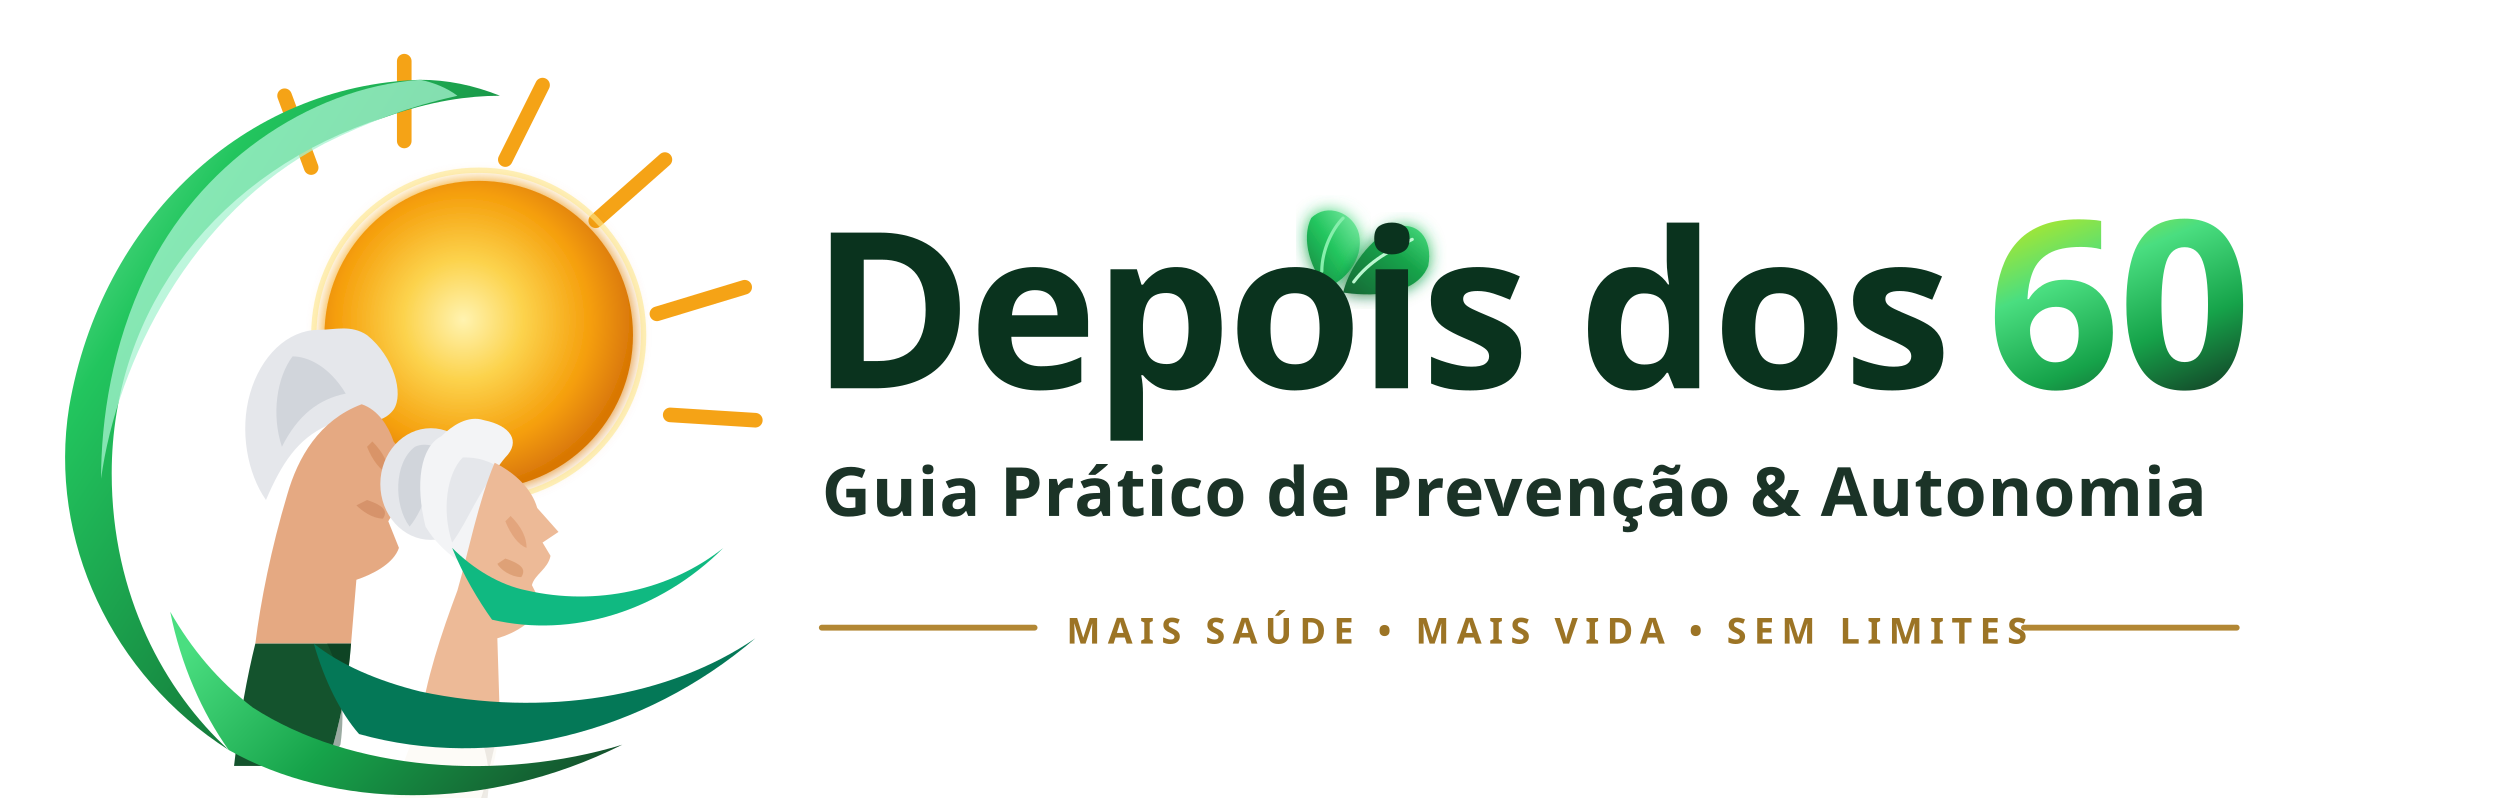
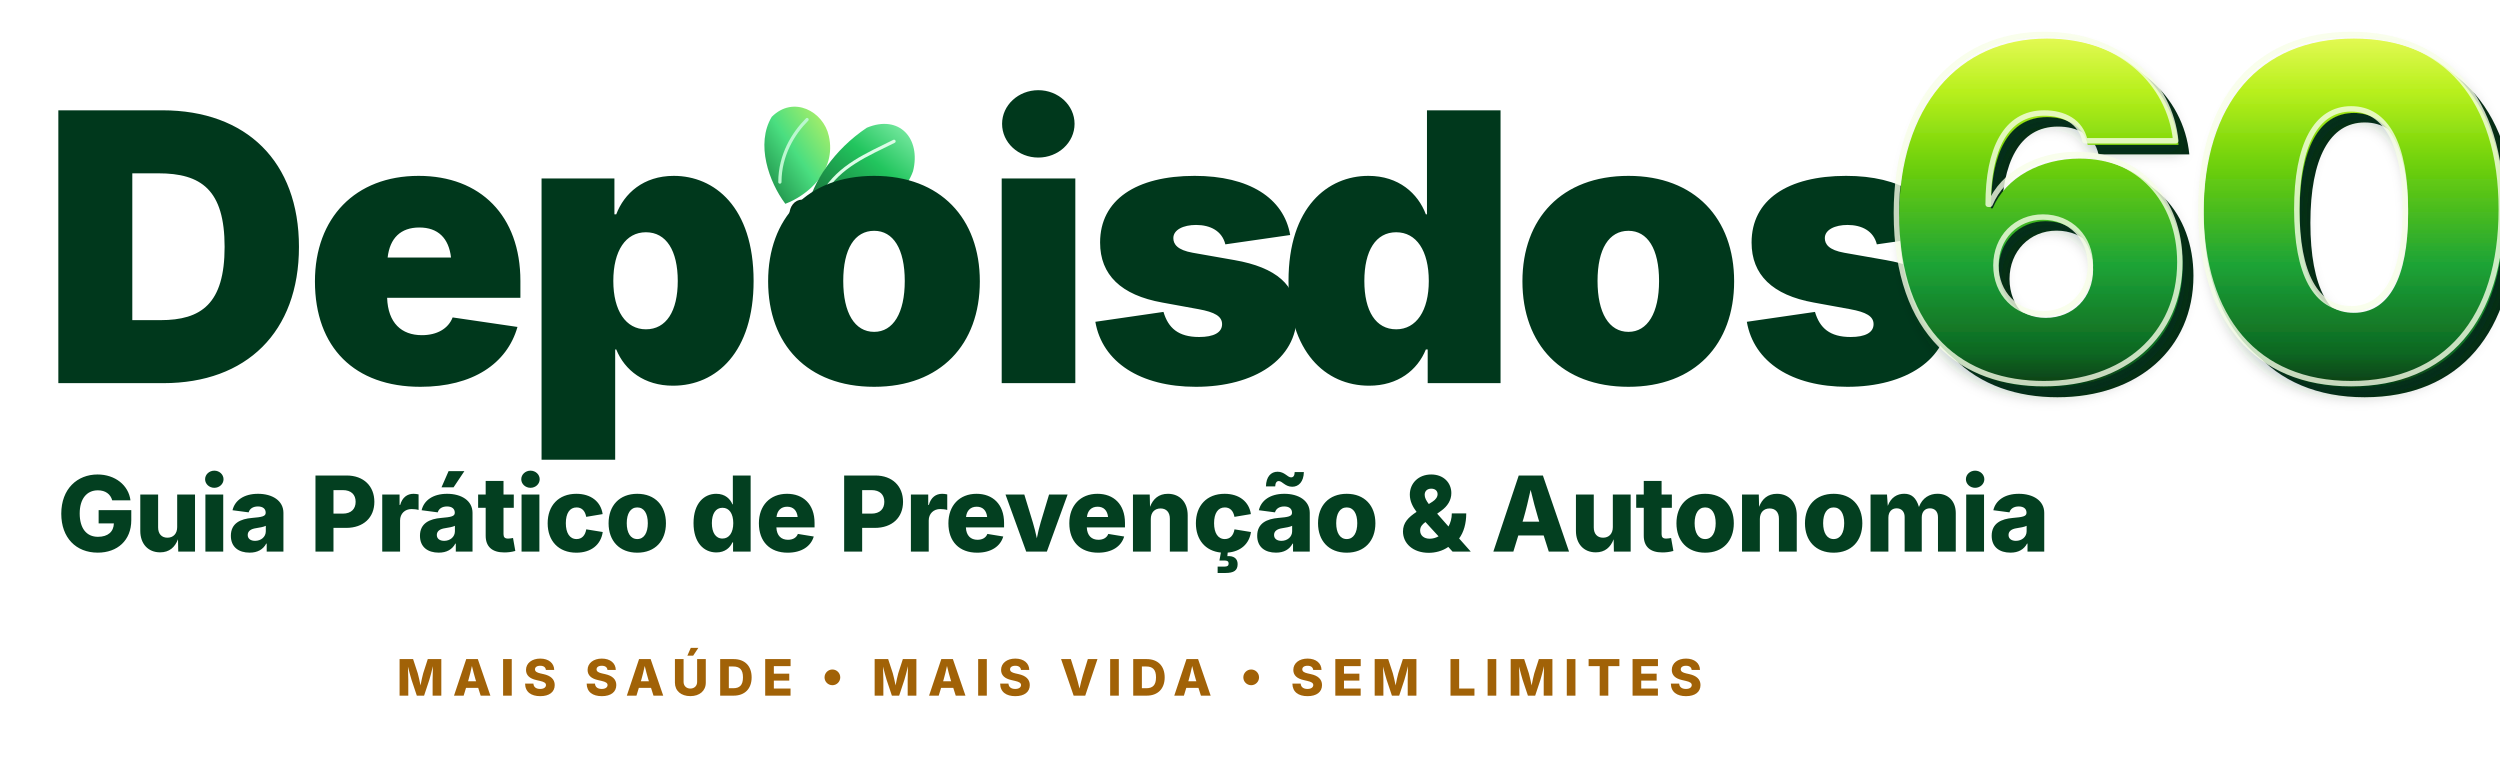
- <svg xmlns="http://www.w3.org/2000/svg" viewBox="0 0 940 300" width="940" height="300">
+ <svg xmlns="http://www.w3.org/2000/svg" viewBox="0 0 920 280" width="920" height="280">
  <defs>
-     <radialGradient id="sunGrad" cx="45%" cy="45%" r="55%">
-       <stop offset="0%" stop-color="#FFF3B0" />
-       <stop offset="35%" stop-color="#FCD34D" />
-       <stop offset="75%" stop-color="#F59E0B" />
-       <stop offset="100%" stop-color="#D97706" />
-     </radialGradient>
-     <linearGradient id="leafWreathGrad" x1="0%" y1="0%" x2="100%" y2="100%">
-       <stop offset="0%" stop-color="#86EFAC" />
-       <stop offset="25%" stop-color="#22C55E" />
-       <stop offset="65%" stop-color="#15803D" />
-       <stop offset="100%" stop-color="#052E16" />
+     <linearGradient id="sixtyGradient" x1="0%" y1="0%" x2="0%" y2="100%">
+       <stop offset="0%" stop-color="#E2F952" />
+       <stop offset="15%" stop-color="#B8F01D" />
+       <stop offset="35%" stop-color="#72D20A" />
+       <stop offset="65%" stop-color="#1DA336" />
+       <stop offset="90%" stop-color="#0E6822" />
+       <stop offset="100%" stop-color="#053C16" />
    </linearGradient>
-     <linearGradient id="leafBottomGrad" x1="0%" y1="30%" x2="100%" y2="70%">
-       <stop offset="0%" stop-color="#4ADE80" />
-       <stop offset="45%" stop-color="#16A34A" />
-       <stop offset="100%" stop-color="#14532D" />
+     <linearGradient id="sprout1" x1="0%" y1="100%" x2="100%" y2="0%">
+       <stop offset="0%" stop-color="#15803D" />
+       <stop offset="50%" stop-color="#4ADE80" />
+       <stop offset="100%" stop-color="#BEF264" />
    </linearGradient>
-     <linearGradient id="grad60" x1="20%" y1="0%" x2="80%" y2="100%">
-       <stop offset="0%" stop-color="#A3E635" />
-       <stop offset="30%" stop-color="#4ADE80" />
-       <stop offset="70%" stop-color="#16A34A" />
-       <stop offset="100%" stop-color="#14532D" />
-     </linearGradient>
-     <linearGradient id="sproutGrad1" x1="0%" y1="100%" x2="100%" y2="0%">
-       <stop offset="0%" stop-color="#15803D" />
-       <stop offset="50%" stop-color="#22C55E" />
+     <linearGradient id="sprout2" x1="0%" y1="100%" x2="100%" y2="0%">
+       <stop offset="0%" stop-color="#166534" />
+       <stop offset="60%" stop-color="#22C55E" />
      <stop offset="100%" stop-color="#86EFAC" />
    </linearGradient>
-     <linearGradient id="sproutGrad2" x1="0%" y1="100%" x2="100%" y2="0%">
-       <stop offset="0%" stop-color="#166534" />
-       <stop offset="60%" stop-color="#16A34A" />
-       <stop offset="100%" stop-color="#4ADE80" />
+     <linearGradient id="goldRule" x1="0%" y1="0%" x2="100%" y2="0%">
+       <stop offset="0%" stop-color="#B45309" />
+       <stop offset="50%" stop-color="#D97706" />
+       <stop offset="100%" stop-color="#B45309" />
    </linearGradient>
-     <filter id="subtleGlow" x="-20%" y="-20%" width="140%" height="140%">
-       <feGaussianBlur stdDeviation="3" result="blur" />
-       <feComposite in="SourceGraphic" in2="blur" operator="over" />
+     <filter id="softDepth" x="-10%" y="-10%" width="120%" height="120%">
+       <feDropShadow dx="1" dy="3" stdDeviation="2.5" flood-color="#022C16" flood-opacity="0.25" />
    </filter>
  </defs>
-   <g transform="translate(10, 8)">
-     <g transform="translate(142, 140)">
-       <g stroke="#F59E0B" stroke-width="5.5" stroke-linecap="round" opacity="0.95">
-         <line x1="-35" y1="-85" x2="-45" y2="-112" />
-         <line x1="0" y1="-95" x2="0" y2="-125" />
-         <line x1="38" y1="-88" x2="52" y2="-116" />
-         <line x1="72" y1="-65" x2="98" y2="-88" />
-         <line x1="95" y1="-30" x2="128" y2="-40" />
-         <line x1="100" y1="8" x2="132" y2="10" />
-       </g>
-       <circle cx="28" cy="-22" r="58" fill="url(#sunGrad)" filter="url(#subtleGlow)" />
-       <circle cx="28" cy="-22" r="62" fill="none" stroke="#FDE68A" stroke-width="2" opacity="0.6" />
+   <g transform="translate(15, 15)">
+     <g transform="translate(266, 24)">
+       <path d="M 8,36 C 2,28 -3,14 3,4 C 11,-4 22,2 24,11 C 27,24 16,33 8,36 Z" fill="url(#sprout1)" />
+       <path d="M 6,28 C 6,18 11,10 16,5" stroke="#BBF7D0" stroke-width="1.2" stroke-linecap="round" fill="none" />
+       <path d="M 16,38 C 18,28 26,16 38,8 C 50,3 58,12 55,24 C 50,38 32,41 16,38 Z" fill="url(#sprout2)" />
+       <path d="M 22,32 C 28,22 38,18 48,13" stroke="#DCFCE7" stroke-width="1.2" stroke-linecap="round" fill="none" />
+       <ellipse cx="14" cy="40" rx="4.5" ry="5.5" fill="#052E16" />
    </g>
-     <g transform="translate(78, 92)">
-       <path d="M 32,24 C 20,24 10,34 6,48 C 2,62 5,78 12,88 C 18,74 24,65 35,60 C 44,56 54,62 60,54 C 64,48 60,34 50,26 C 44,22 38,24 32,24 Z" fill="#E5E7EB" />
-       <path d="M 22,34 C 16,42 14,56 18,68 C 24,56 32,50 42,48 C 36,38 28,34 22,34 Z" fill="#D1D5DB" />
-       <path d="M 48,52 C 54,54 58,60 60,66 L 68,76 L 63,80 L 66,86 C 65,90 60,92 58,96 L 62,106 C 60,112 52,116 46,118 L 44,142 L 8,142 C 10,126 14,106 20,86 C 24,72 32,58 48,52 Z" fill="#E5A982" />
-       <path d="M 52,66 C 56,70 58,74 58,78 C 55,77 52,73 50,68 Z" fill="#D48C5C" opacity="0.7" />
-       <path d="M 50,88 C 56,90 58,92 56,95 C 52,95 48,92 46,90 Z" fill="#CB845B" opacity="0.6" />
-       <path d="M 8,142 L 44,142 C 43,156 40,172 35,188 L 0,188 C 2,170 5,154 8,142 Z" fill="#14532D" />
-       <path d="M 35,142 C 40,152 42,166 40,180 L 35,188 C 40,172 43,156 44,142 Z" fill="#052E16" opacity="0.4" />
-     </g>
-     <g transform="translate(132, 118)">
-       <ellipse cx="20" cy="56" rx="19" ry="21" fill="#E5E7EB" />
-       <path d="M 14,42 C 6,48 6,64 12,72 C 18,65 20,52 28,46 C 24,42 18,40 14,42 Z" fill="#D1D5DB" />
-       <path d="M 24,38 C 16,42 14,56 18,72 C 24,82 34,88 44,92 C 40,76 36,60 48,46 C 54,40 50,34 40,32 C 34,30 28,34 24,38 Z" fill="#F3F4F6" />
-       <path d="M 32,46 C 26,52 24,66 28,78 C 34,70 38,58 46,50 C 40,46 35,46 32,46 Z" fill="#E5E7EB" />
-       <path d="M 44,48 C 52,52 58,58 60,65 L 68,74 L 62,78 L 65,83 C 64,88 59,90 58,94 L 62,102 C 58,108 52,112 45,114 L 46,146 L 16,146 C 18,130 24,112 30,96 C 34,82 38,62 44,48 Z" fill="#EDBA97" />
-       <path d="M 50,68 C 54,72 56,76 56,80 C 53,79 50,75 48,70 Z" fill="#DC986C" opacity="0.6" />
-       <path d="M 48,84 C 54,86 56,88 54,91 C 50,91 46,88 45,86 Z" fill="#D08858" opacity="0.5" />
-       <path d="M 16,146 L 46,146 C 45,158 42,170 36,182 L 4,182 C 7,168 11,156 16,146 Z" fill="#FDFBF7" />
-       <path d="M 36,146 C 41,154 43,165 41,176 L 36,182 C 41,170 43,158 46,146 Z" fill="#E2DDD5" opacity="0.6" />
-     </g>
-     <path d="M 148,22 C 82,24 28,75 16,145 C 8,195 32,246 76,274 C 52,252 32,216 32,170 C 32,108 72,56 135,36 C 152,30 166,28 178,28 C 168,24 158,22 148,22 Z" fill="url(#leafWreathGrad)" />
-     <path d="M 148,22 C 105,25 64,55 45,95 C 32,122 28,150 28,172 C 34,128 62,72 112,46 C 128,38 144,32 162,28 C 158,25 153,23 148,22 Z" fill="#A7F3D0" opacity="0.75" />
-     <path d="M 76,274 C 115,296 172,298 224,272 C 178,286 122,282 85,258 C 72,248 62,236 54,222 C 58,242 66,260 76,274 Z" fill="url(#leafBottomGrad)" />
-     <path d="M 125,268 C 175,282 232,268 274,232 C 242,254 195,262 148,252 C 132,248 118,242 108,234 C 112,248 118,260 125,268 Z" fill="#047857" />
-     <path d="M 175,225 C 205,232 238,222 262,198 C 242,214 214,220 188,214 C 178,212 168,206 160,198 C 164,208 170,218 175,225 Z" fill="#10B981" />
-   </g>
-   <g transform="translate(305, 52)">
-     <g transform="translate(186, 26)">
-       <path d="M 8,30 C 2,24 -2,12 2,4 C 8,-2 18,2 20,10 C 22,20 14,28 8,30 Z" fill="url(#sproutGrad1)" filter="url(#subtleGlow)" />
-       <path d="M 6,24 C 6,16 10,8 14,4" stroke="#86EFAC" stroke-width="1.2" stroke-linecap="round" fill="none" />
-       <path d="M 14,32 C 16,24 22,14 32,8 C 42,4 48,12 46,22 C 42,32 28,34 14,32 Z" fill="url(#sproutGrad2)" filter="url(#subtleGlow)" />
-       <path d="M 18,28 C 24,20 32,16 40,12" stroke="#BBF7D0" stroke-width="1.2" stroke-linecap="round" fill="none" />
-     </g>
-     <g transform="translate(0, 94)">
-       <text x="0" y="0" font-family="'Montserrat', 'Poppins', 'Nunito', 'Segoe UI', system-ui, -apple-system, sans-serif" font-weight="900" font-size="82" fill="#0A331E" letter-spacing="-1.5">
-         Depois dos
+     <g transform="translate(0, 126)">
+       <text x="0" y="0" font-family="'Montserrat', 'Poppins', 'Inter', 'Segoe UI', system-ui, -apple-system, sans-serif" font-weight="900" font-size="138" fill="#00381C" letter-spacing="-3">
+         Depois
      </text>
-       <text x="442" y="0" font-family="'Montserrat', 'Poppins', 'Nunito', 'Segoe UI', system-ui, -apple-system, sans-serif" font-weight="950" font-size="88" fill="url(#grad60)" letter-spacing="-1">
+       <text x="455" y="0" font-family="'Montserrat', 'Poppins', 'Inter', 'Segoe UI', system-ui, -apple-system, sans-serif" font-weight="900" font-size="138" fill="#00381C" letter-spacing="-3">
+         dos
+       </text>
+       <text x="682" y="3.5" font-family="'Montserrat', 'Poppins', 'Inter', 'Segoe UI', system-ui, -apple-system, sans-serif" font-weight="900" font-size="172" fill="#052E16" letter-spacing="-4">
+         60
+       </text>
+       <text x="678" y="0" font-family="'Montserrat', 'Poppins', 'Inter', 'Segoe UI', system-ui, -apple-system, sans-serif" font-weight="900" font-size="172" fill="url(#sixtyGradient)" letter-spacing="-4" filter="url(#softDepth)">
+         60
+       </text>
+       <text x="677" y="-1.5" font-family="'Montserrat', 'Poppins', 'Inter', 'Segoe UI', system-ui, -apple-system, sans-serif" font-weight="900" font-size="172" fill="none" stroke="#F7FEE7" stroke-width="2" stroke-linejoin="round" letter-spacing="-4" opacity="0.8">
        60
      </text>
    </g>
-     <text x="4" y="142" font-family="'Montserrat', 'Poppins', 'Nunito', 'Segoe UI', system-ui, -apple-system, sans-serif" font-weight="600" font-size="25.5" fill="#1B3327" letter-spacing="0.4">
+     <text x="6" y="188" font-family="'Montserrat', 'Poppins', 'Inter', 'Segoe UI', system-ui, -apple-system, sans-serif" font-weight="800" font-size="38.5" fill="#033F20" letter-spacing="-0.5">
      Guia Prático de Prevenção &amp; Autonomia
    </text>
-     <g transform="translate(4, 172)">
-       <line x1="0" y1="12" x2="80" y2="12" stroke="#B28734" stroke-width="2.2" stroke-linecap="round" />
-       <text x="92" y="18" font-family="'Montserrat', 'Poppins', 'Nunito', 'Segoe UI', system-ui, -apple-system, sans-serif" font-weight="700" font-size="13.5" fill="#9C7425" letter-spacing="2.8">
+     <g transform="translate(6, 222)">
+       <line x1="0" y1="12" x2="110" y2="12" stroke="url(#goldRule)" stroke-width="3.5" stroke-linecap="round" />
+       <text x="125" y="19" font-family="'Montserrat', 'Poppins', 'Inter', 'Segoe UI', system-ui, -apple-system, sans-serif" font-weight="800" font-size="18.5" fill="#A16207" letter-spacing="3.2">
        MAIS SAÚDE   •   MAIS VIDA   •   SEM LIMITES
      </text>
-       <line x1="452" y1="12" x2="532" y2="12" stroke="#B28734" stroke-width="2.2" stroke-linecap="round" />
+       <line x1="728" y1="12" x2="838" y2="12" stroke="url(#goldRule)" stroke-width="3.5" stroke-linecap="round" />
    </g>
  </g>
</svg>
